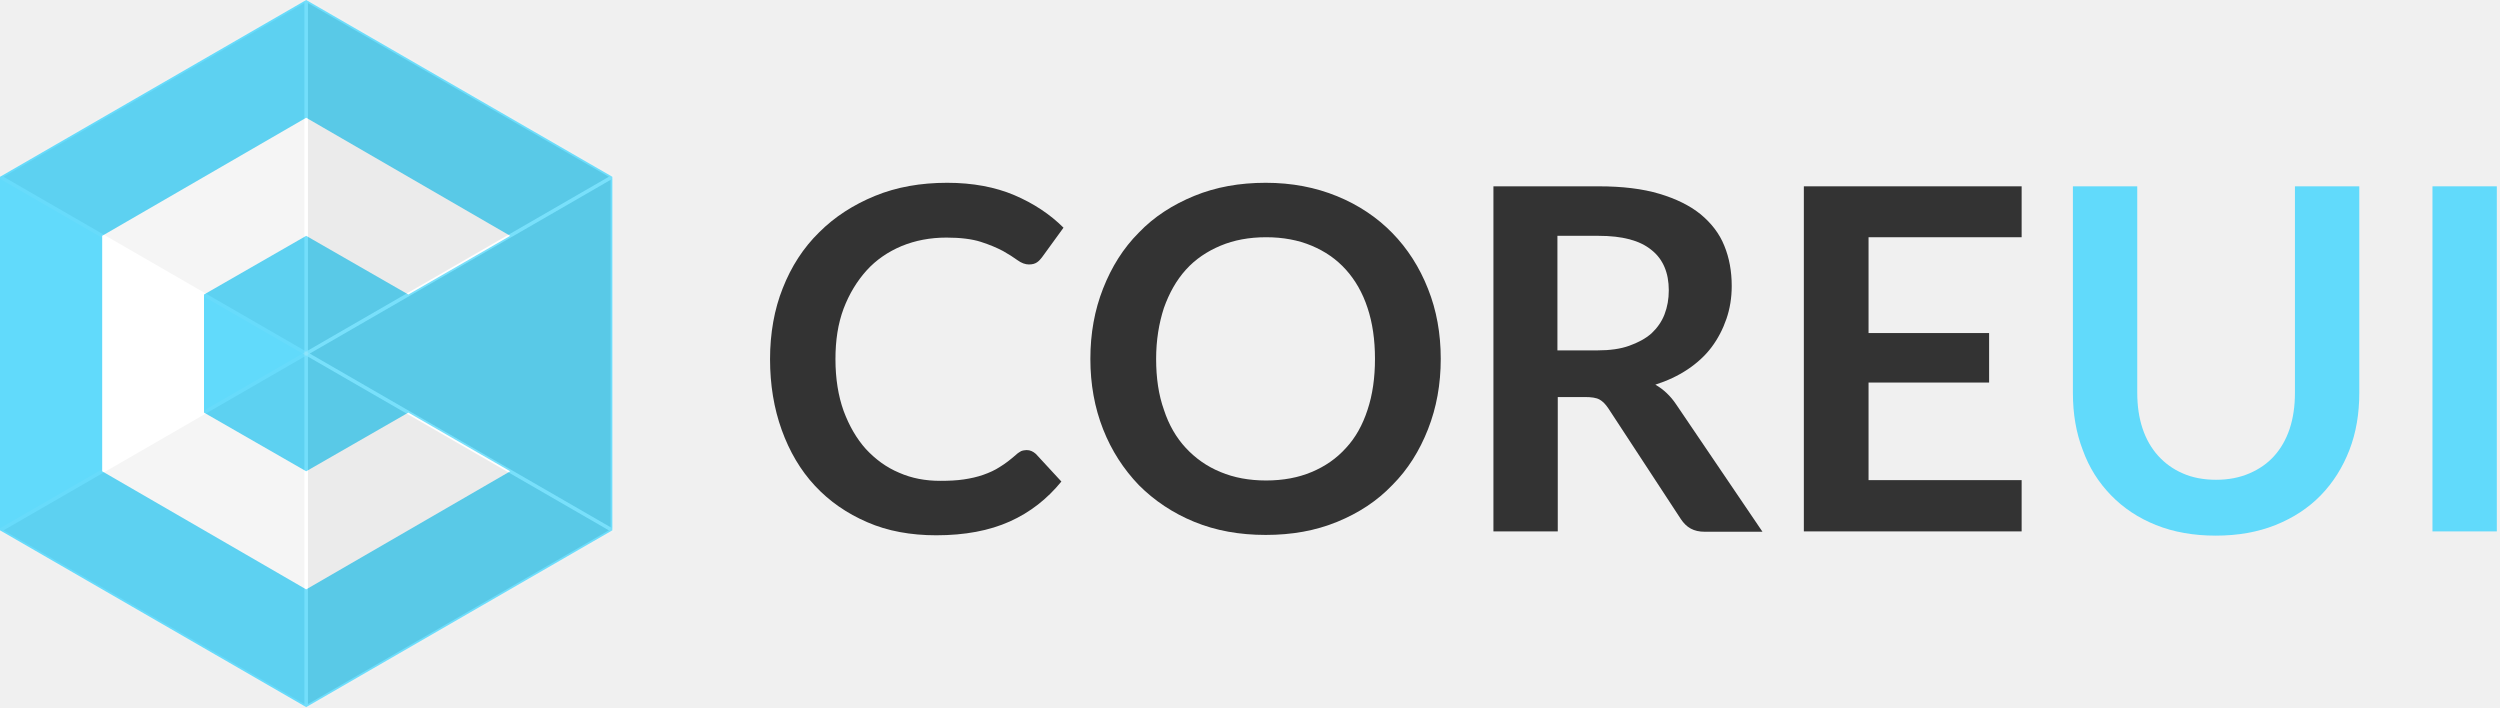
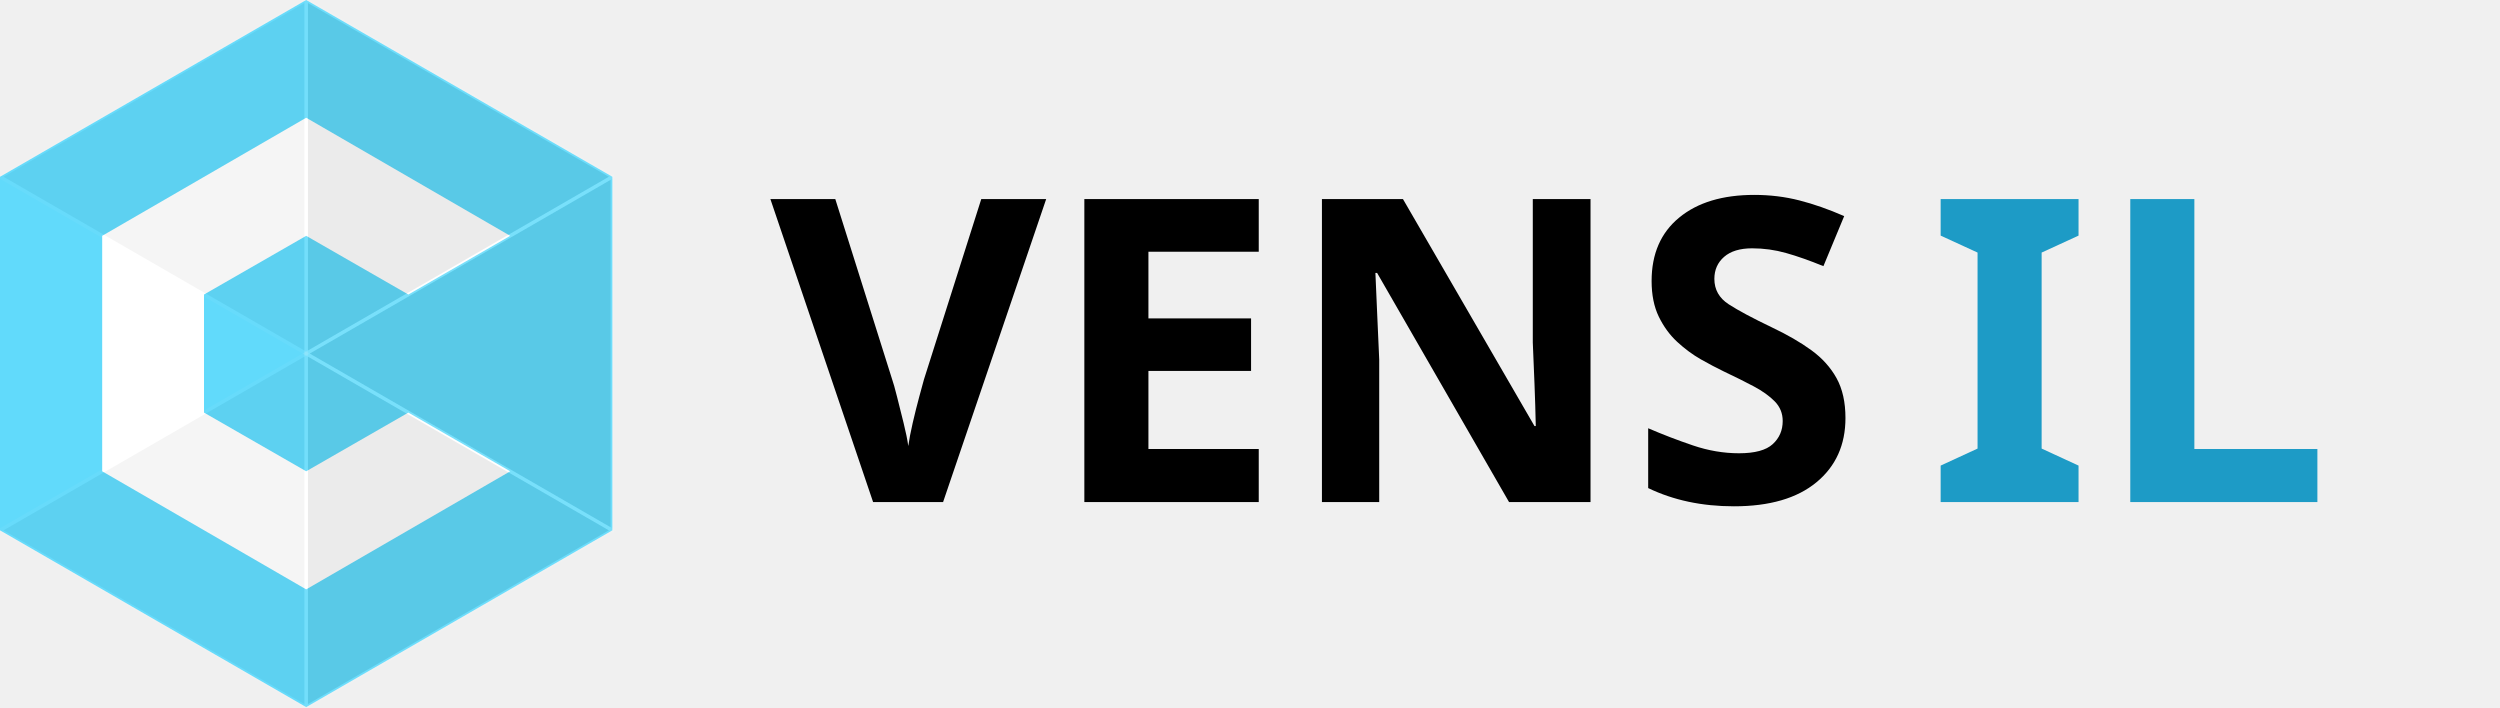
- <svg xmlns="http://www.w3.org/2000/svg" version="1.1" id="Warstwa_1" x="0px" y="0px" width="707.1px" height="200px" viewBox="0 0 707.1 200" enable-background="new 0 0 707.1 200" xml:space="preserve">
-   <polygon fill="#61DAFB" points="0,150 0,50 86.6,0 173.2,50 173.2,150 86.6,200 " />
-   <polygon fill="#FFFFFF" points="86.6,133.3 57.7,116.7 57.7,83.3 86.6,66.7 115.5,83.3 144.3,66.7 86.6,33.3 28.9,66.7 28.9,133.3   86.6,166.7 144.3,133.3 115.5,116.7 " />
-   <polygon opacity="0.04" stroke="#FFFFFF" stroke-miterlimit="10" enable-background="new    " points="0,50 86.6,100 86.6,0 " />
-   <polygon opacity="0.04" stroke="#FFFFFF" stroke-miterlimit="10" enable-background="new    " points="0,150 86.6,200 86.6,100 " />
-   <polygon opacity="0.08" stroke="#FFFFFF" stroke-miterlimit="10" enable-background="new    " points="86.6,100 173.2,150 173.2,50   " />
-   <polygon fill-opacity="0" points="86.6,100 0,50 0,150 " />
-   <polygon opacity="0.08" stroke="#FFFFFF" stroke-miterlimit="10" enable-background="new    " points="173.2,150 86.6,100 86.6,200   " />
-   <polygon opacity="0.08" stroke="#FFFFFF" stroke-miterlimit="10" enable-background="new    " points="173.2,50 86.6,0 86.6,100 " />
+ <svg xmlns="http://www.w3.org/2000/svg" width="707.1" height="200">
  <g>
-     <path fill="#333333" d="M290.4,127.3c1,0,1.8,0.4,2.6,1.1l7.2,7.8c-4,4.9-8.8,8.7-14.6,11.3c-5.8,2.6-12.7,3.9-20.8,3.9   c-7.2,0-13.8-1.2-19.5-3.7c-5.8-2.5-10.7-5.9-14.8-10.3c-4.1-4.4-7.2-9.7-9.4-15.8c-2.2-6.1-3.3-12.8-3.3-20   c0-7.3,1.2-14.1,3.6-20.1c2.4-6.1,5.8-11.4,10.3-15.8c4.4-4.4,9.7-7.8,15.8-10.3s12.9-3.7,20.4-3.7c7.2,0,13.6,1.2,19,3.5   s10.1,5.4,13.9,9.2l-6.1,8.4c-0.4,0.5-0.8,1-1.4,1.4s-1.3,0.6-2.3,0.6s-2.1-0.4-3.2-1.2s-2.5-1.7-4.1-2.6c-1.7-0.9-3.8-1.8-6.3-2.6   c-2.5-0.8-5.8-1.2-9.7-1.2c-4.6,0-8.8,0.8-12.7,2.4c-3.8,1.6-7.2,3.9-9.9,6.9s-4.9,6.6-6.5,10.8c-1.6,4.3-2.3,9-2.3,14.3   c0,5.5,0.8,10.4,2.3,14.6c1.6,4.3,3.7,7.9,6.3,10.8c2.7,2.9,5.8,5.2,9.4,6.7c3.6,1.6,7.5,2.3,11.6,2.3c2.5,0,4.7-0.1,6.7-0.4   c2-0.3,3.8-0.7,5.5-1.3s3.3-1.3,4.8-2.3c1.5-0.9,3-2.1,4.5-3.4c0.4-0.4,0.9-0.7,1.4-1C289.3,127.4,289.9,127.3,290.4,127.3z" />
-     <path fill="#333333" d="M407.5,101.5c0,7.2-1.2,13.8-3.6,19.9s-5.7,11.4-10.1,15.8c-4.3,4.5-9.5,7.9-15.6,10.4s-12.8,3.7-20.2,3.7   c-7.4,0-14.1-1.2-20.2-3.7s-11.3-6-15.7-10.4c-4.3-4.5-7.7-9.7-10.1-15.8c-2.4-6.1-3.6-12.7-3.6-19.9c0-7.2,1.2-13.8,3.6-19.9   s5.7-11.4,10.1-15.8c4.3-4.5,9.6-7.9,15.7-10.4s12.8-3.7,20.2-3.7c7.4,0,14.1,1.3,20.2,3.8s11.3,6,15.6,10.4   c4.3,4.4,7.7,9.7,10.1,15.8C406.3,87.7,407.5,94.3,407.5,101.5z M388.9,101.5c0-5.4-0.7-10.2-2.1-14.4c-1.4-4.3-3.5-7.9-6.1-10.8   c-2.7-3-5.9-5.2-9.7-6.8c-3.8-1.6-8.1-2.4-12.9-2.4s-9.1,0.8-12.9,2.4s-7.1,3.8-9.8,6.8c-2.7,3-4.7,6.6-6.2,10.8   c-1.4,4.3-2.2,9.1-2.2,14.4c0,5.4,0.7,10.2,2.2,14.4c1.4,4.3,3.5,7.9,6.2,10.8s5.9,5.2,9.8,6.8c3.8,1.6,8.1,2.4,12.9,2.4   s9.1-0.8,12.9-2.4c3.8-1.6,7-3.8,9.7-6.8c2.7-2.9,4.7-6.5,6.1-10.8C388.2,111.7,388.9,106.9,388.9,101.5z" />
-     <path fill="#333333" d="M440.6,112.2v38.1h-18.2V52.7h29.8c6.7,0,12.4,0.7,17.1,2.1c4.7,1.4,8.6,3.3,11.7,5.8   c3,2.5,5.3,5.4,6.7,8.9c1.4,3.4,2.1,7.2,2.1,11.4c0,3.3-0.5,6.4-1.5,9.3s-2.4,5.6-4.2,8c-1.8,2.4-4.1,4.5-6.8,6.3   c-2.7,1.8-5.7,3.2-9.1,4.3c2.3,1.3,4.3,3.2,5.9,5.6l24.4,36h-16.3c-1.6,0-2.9-0.3-4-0.9c-1.1-0.6-2-1.5-2.8-2.7l-20.5-31.3   c-0.8-1.2-1.6-2-2.5-2.5s-2.3-0.7-4.1-0.7h-7.7V112.2z M440.6,99.1h11.3c3.4,0,6.4-0.4,8.9-1.3s4.6-2,6.3-3.5   c1.6-1.5,2.9-3.3,3.7-5.4c0.8-2.1,1.2-4.3,1.2-6.8c0-4.9-1.6-8.8-4.9-11.4c-3.3-2.7-8.2-4-15-4h-11.6v32.4H440.6z" />
-     <path fill="#333333" d="M571.8,52.7v14.4h-43.3v27.1h34.1v14h-34.1v27.6h43.3v14.5h-61.6V52.7H571.8z" />
-     <path fill="#61DAFB" d="M626.8,135.7c3.5,0,6.6-0.6,9.4-1.8c2.8-1.2,5.1-2.8,7-4.9c1.9-2.1,3.4-4.7,4.4-7.7s1.5-6.4,1.5-10.1V52.7   h18.2v58.5c0,5.8-0.9,11.2-2.8,16.1c-1.9,4.9-4.6,9.2-8.1,12.8c-3.5,3.6-7.8,6.4-12.8,8.4s-10.6,3-16.9,3s-11.9-1-16.9-3   s-9.2-4.8-12.7-8.4c-3.5-3.6-6.2-7.8-8-12.8c-1.9-4.9-2.8-10.3-2.8-16.1V52.7h18.2v58.4c0,3.7,0.5,7.1,1.5,10.1s2.5,5.6,4.4,7.7   s4.2,3.8,7,5C620.1,135.1,623.3,135.7,626.8,135.7z" />
-     <path fill="#61DAFB" d="M706.2,150.3H688V52.7h18.2V150.3z" />
+     <rect fill="none" id="canvas_background" height="402" width="582" y="-1" x="-1" />
+   </g>
+   <g>
+     <polygon id="svg_1" points="0,150 0,50 86.6,0 173.2,50 173.2,150 86.6,200 " fill="#61DAFB" />
+     <polygon id="svg_2" points="86.6,133.3 57.7,116.7 57.7,83.3 86.6,66.7 115.5,83.3 144.3,66.7 86.6,33.3 28.9,66.7 28.9,133.3   86.6,166.7 144.3,133.3 115.5,116.7 " fill="#FFFFFF" />
+     <polygon id="svg_3" points="0,50 86.6,100 86.6,0 " stroke-miterlimit="10" stroke="#FFFFFF" opacity="0.04" />
+     <polygon id="svg_4" points="0,150 86.6,200 86.6,100 " stroke-miterlimit="10" stroke="#FFFFFF" opacity="0.04" />
+     <polygon id="svg_5" points="86.6,100 173.2,150 173.2,50   " stroke-miterlimit="10" stroke="#FFFFFF" opacity="0.08" />
+     <polygon id="svg_6" points="86.6,100 0,50 0,150 " fill-opacity="0" />
+     <polygon id="svg_7" points="173.2,150 86.6,100 86.6,200   " stroke-miterlimit="10" stroke="#FFFFFF" opacity="0.08" />
+     <polygon id="svg_8" points="173.2,50 86.6,0 86.6,100 " stroke-miterlimit="10" stroke="#FFFFFF" opacity="0.08" />
+     <g id="svg_9">
+       <polyline stroke-linecap="round" id="svg_17" points="265.05,83.453 265.05,84.453 265.05,85.453 265.05,86.453 265.05,87.453 265.05,88.453 265.05,90.453 265.05,93.453 265.05,94.453 266.05,96.453 266.05,98.453 266.05,100.453 266.05,101.453 " opacity="0.5" fill-opacity="null" stroke-opacity="null" stroke-width="null" stroke="null" fill="none" />
+       <text font-weight="bold" xml:space="preserve" text-anchor="start" font-family="Euphoria, sans-serif" font-size="120" id="svg_20" y="142" x="217.898" stroke-width="0" stroke="null" fill="#000000">VENS</text>
+       <text font-weight="bold" xml:space="preserve" text-anchor="start" font-family="Euphoria, sans-serif" font-size="120" id="svg_21" y="142" x="545.05" stroke-width="0" stroke="null" fill="#1d9bc6">IL</text>
+     </g>
  </g>
</svg>
